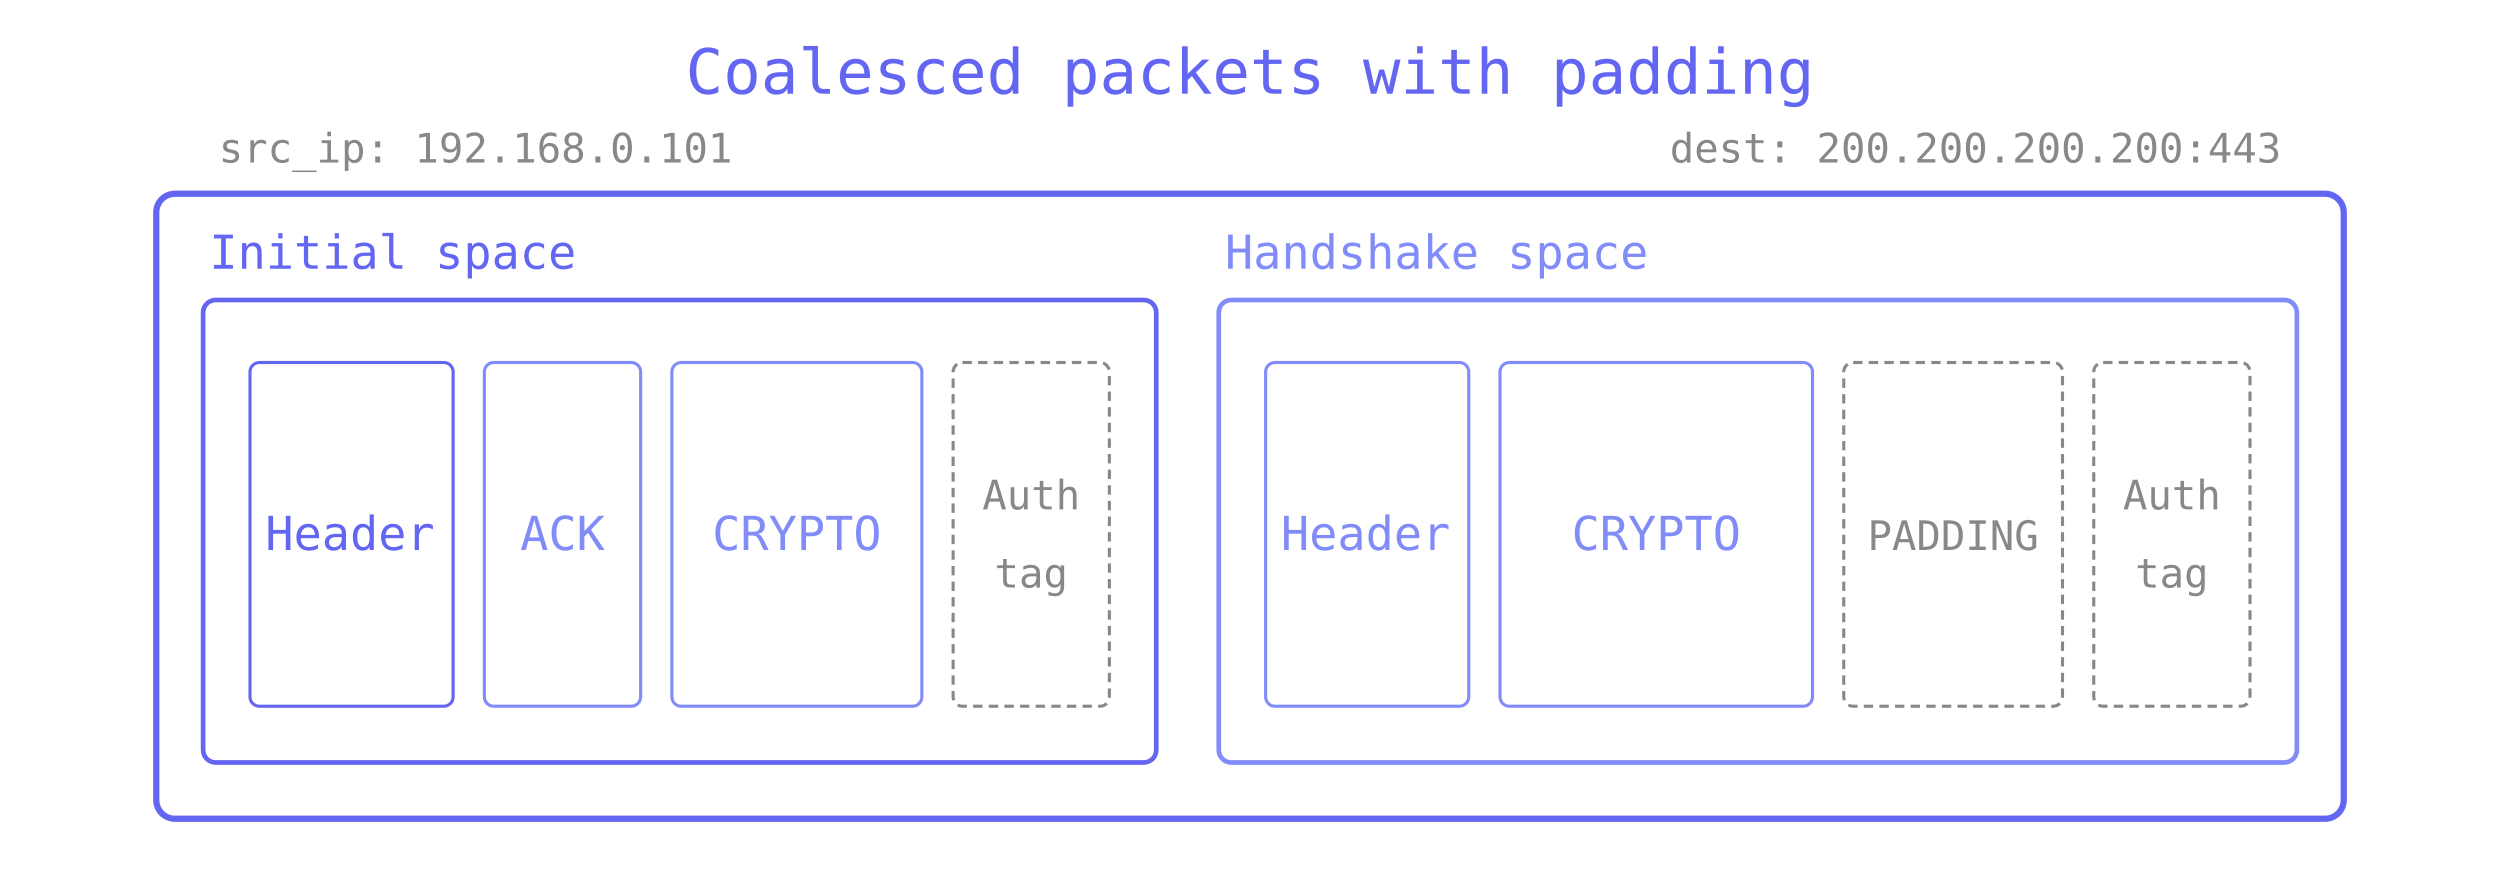
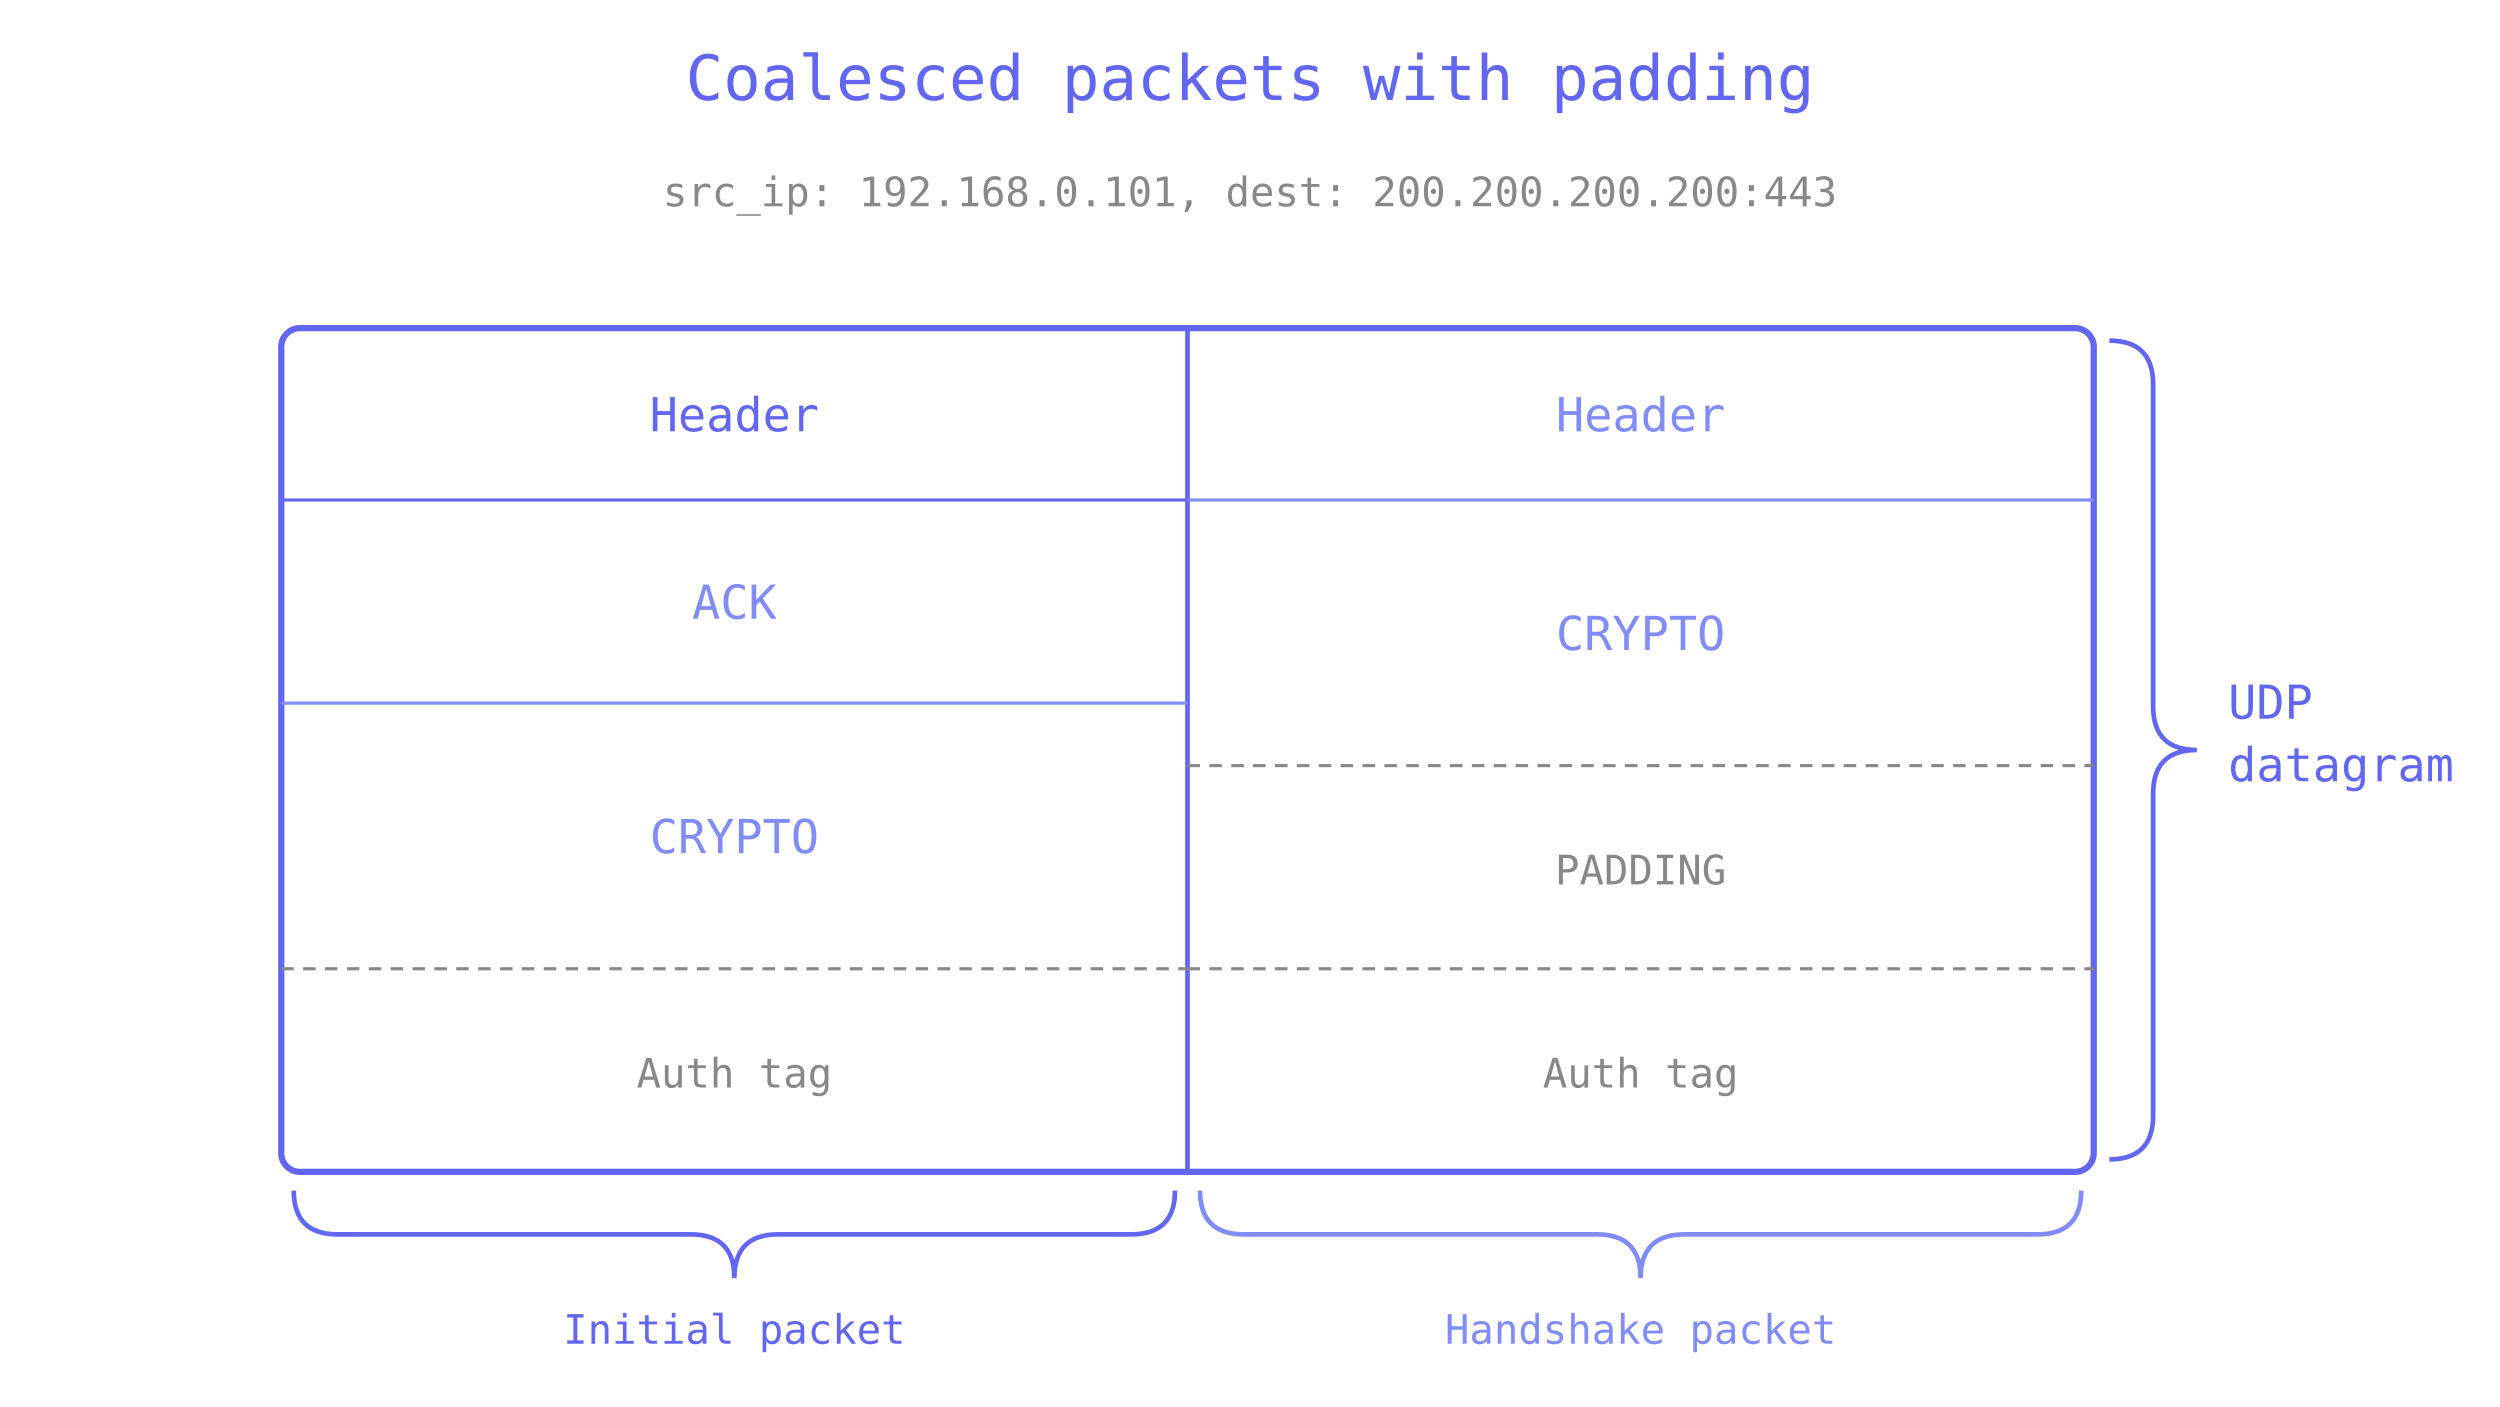
- <svg xmlns="http://www.w3.org/2000/svg" viewBox="0 0 800 280">
-   <text x="400" y="30" text-anchor="middle" font-family="Space Mono, monospace" font-size="20" fill="#6366f1">Coalesced packets with padding</text>
-   <rect x="50" y="62" width="700" height="200" rx="6" fill="none" stroke="#6366f1" stroke-width="2" />
-   <text x="70" y="52" font-family="Space Mono, monospace" font-size="13" fill="#888">src_ip: 192.168.0.101</text>
-   <text x="730" y="52" text-anchor="end" font-family="Space Mono, monospace" font-size="13" fill="#888">dest: 200.200.200.200:443</text>
-   <text x="67" y="86" font-family="Space Mono, monospace" font-size="15" fill="#6366f1">Initial space</text>
-   <rect x="65" y="96" width="305" height="148" rx="4" fill="none" stroke="#6366f1" stroke-width="1.5" />
-   <rect x="80" y="116" width="65" height="110" rx="3" fill="none" stroke="#6366f1" stroke-width="1" />
-   <text x="112" y="176" text-anchor="middle" font-family="Space Mono, monospace" font-size="15" fill="#6366f1">Header</text>
-   <rect x="155" y="116" width="50" height="110" rx="3" fill="none" stroke="#818cf8" stroke-width="1" />
-   <text x="180" y="176" text-anchor="middle" font-family="Space Mono, monospace" font-size="15" fill="#818cf8">ACK</text>
-   <rect x="215" y="116" width="80" height="110" rx="3" fill="none" stroke="#818cf8" stroke-width="1" />
-   <text x="255" y="176" text-anchor="middle" font-family="Space Mono, monospace" font-size="15" fill="#818cf8">CRYPTO</text>
-   <rect x="305" y="116" width="50" height="110" rx="3" fill="none" stroke="#888" stroke-width="1" stroke-dasharray="3 2" />
-   <text x="330" y="163" text-anchor="middle" font-family="Space Mono, monospace" font-size="13" fill="#888">Auth</text>
-   <text x="330" y="188" text-anchor="middle" font-family="Space Mono, monospace" font-size="13" fill="#888">tag</text>
-   <text x="392" y="86" font-family="Space Mono, monospace" font-size="15" fill="#818cf8">Handshake space</text>
-   <rect x="390" y="96" width="345" height="148" rx="4" fill="none" stroke="#818cf8" stroke-width="1.5" />
-   <rect x="405" y="116" width="65" height="110" rx="3" fill="none" stroke="#818cf8" stroke-width="1" />
-   <text x="437" y="176" text-anchor="middle" font-family="Space Mono, monospace" font-size="15" fill="#818cf8">Header</text>
-   <rect x="480" y="116" width="100" height="110" rx="3" fill="none" stroke="#818cf8" stroke-width="1" />
-   <text x="530" y="176" text-anchor="middle" font-family="Space Mono, monospace" font-size="15" fill="#818cf8">CRYPTO</text>
-   <rect x="590" y="116" width="70" height="110" rx="3" fill="none" stroke="#888" stroke-width="1" stroke-dasharray="3 2" />
-   <text x="625" y="176" text-anchor="middle" font-family="Space Mono, monospace" font-size="13" fill="#888">PADDING</text>
-   <rect x="670" y="116" width="50" height="110" rx="3" fill="none" stroke="#888" stroke-width="1" stroke-dasharray="3 2" />
-   <text x="695" y="163" text-anchor="middle" font-family="Space Mono, monospace" font-size="13" fill="#888">Auth</text>
-   <text x="695" y="188" text-anchor="middle" font-family="Space Mono, monospace" font-size="13" fill="#888">tag</text>
+ <svg xmlns="http://www.w3.org/2000/svg" viewBox="0 0 800 450">
+   <text x="400" y="32" text-anchor="middle" font-family="Space Mono, monospace" font-size="20" fill="#6366f1">Coalesced packets with padding</text>
+   <text x="400" y="66" text-anchor="middle" font-family="Space Mono, monospace" font-size="13" fill="#888">src_ip: 192.168.0.101, dest: 200.200.200.200:443</text>
+   <rect x="90" y="105" width="580" height="270" rx="6" fill="none" stroke="#6366f1" stroke-width="2" />
+   <line x1="380" y1="105" x2="380" y2="375" stroke="#6366f1" stroke-width="1.5" />
+   <line x1="90" y1="160" x2="380" y2="160" stroke="#6366f1" stroke-width="1" />
+   <line x1="90" y1="225" x2="380" y2="225" stroke="#818cf8" stroke-width="1" />
+   <line x1="90" y1="310" x2="380" y2="310" stroke="#888" stroke-width="1" stroke-dasharray="4 3" />
+   <text x="235" y="138" text-anchor="middle" font-family="Space Mono, monospace" font-size="15" fill="#6366f1">Header</text>
+   <text x="235" y="198" text-anchor="middle" font-family="Space Mono, monospace" font-size="15" fill="#818cf8">ACK</text>
+   <text x="235" y="273" text-anchor="middle" font-family="Space Mono, monospace" font-size="15" fill="#818cf8">CRYPTO</text>
+   <text x="235" y="348" text-anchor="middle" font-family="Space Mono, monospace" font-size="13" fill="#888">Auth tag</text>
+   <line x1="380" y1="160" x2="670" y2="160" stroke="#818cf8" stroke-width="1" />
+   <line x1="380" y1="245" x2="670" y2="245" stroke="#888" stroke-width="1" stroke-dasharray="4 3" />
+   <line x1="380" y1="310" x2="670" y2="310" stroke="#888" stroke-width="1" stroke-dasharray="4 3" />
+   <text x="525" y="138" text-anchor="middle" font-family="Space Mono, monospace" font-size="15" fill="#818cf8">Header</text>
+   <text x="525" y="208" text-anchor="middle" font-family="Space Mono, monospace" font-size="15" fill="#818cf8">CRYPTO</text>
+   <text x="525" y="283" text-anchor="middle" font-family="Space Mono, monospace" font-size="13" fill="#888">PADDING</text>
+   <text x="525" y="348" text-anchor="middle" font-family="Space Mono, monospace" font-size="13" fill="#888">Auth tag</text>
+   <path d="M 94 381 Q 94 395 108 395 L 221 395 Q 235 395 235 409 Q 235 395 249 395 L 362 395 Q 376 395 376 381" fill="none" stroke="#6366f1" stroke-width="1.5" />
+   <text x="235" y="430" text-anchor="middle" font-family="Space Mono, monospace" font-size="13" fill="#6366f1">Initial packet</text>
+   <path d="M 384 381 Q 384 395 398 395 L 511 395 Q 525 395 525 409 Q 525 395 539 395 L 652 395 Q 666 395 666 381" fill="none" stroke="#818cf8" stroke-width="1.5" />
+   <text x="525" y="430" text-anchor="middle" font-family="Space Mono, monospace" font-size="13" fill="#818cf8">Handshake packet</text>
+   <path d="M 675 109 Q 689 109 689 123 L 689 226 Q 689 240 703 240 Q 689 240 689 254 L 689 357 Q 689 371 675 371" fill="none" stroke="#6366f1" stroke-width="1.5" />
+   <text x="713" y="230" font-family="Space Mono, monospace" font-size="15" fill="#6366f1">UDP</text>
+   <text x="713" y="250" font-family="Space Mono, monospace" font-size="15" fill="#6366f1">datagram</text>
</svg>
